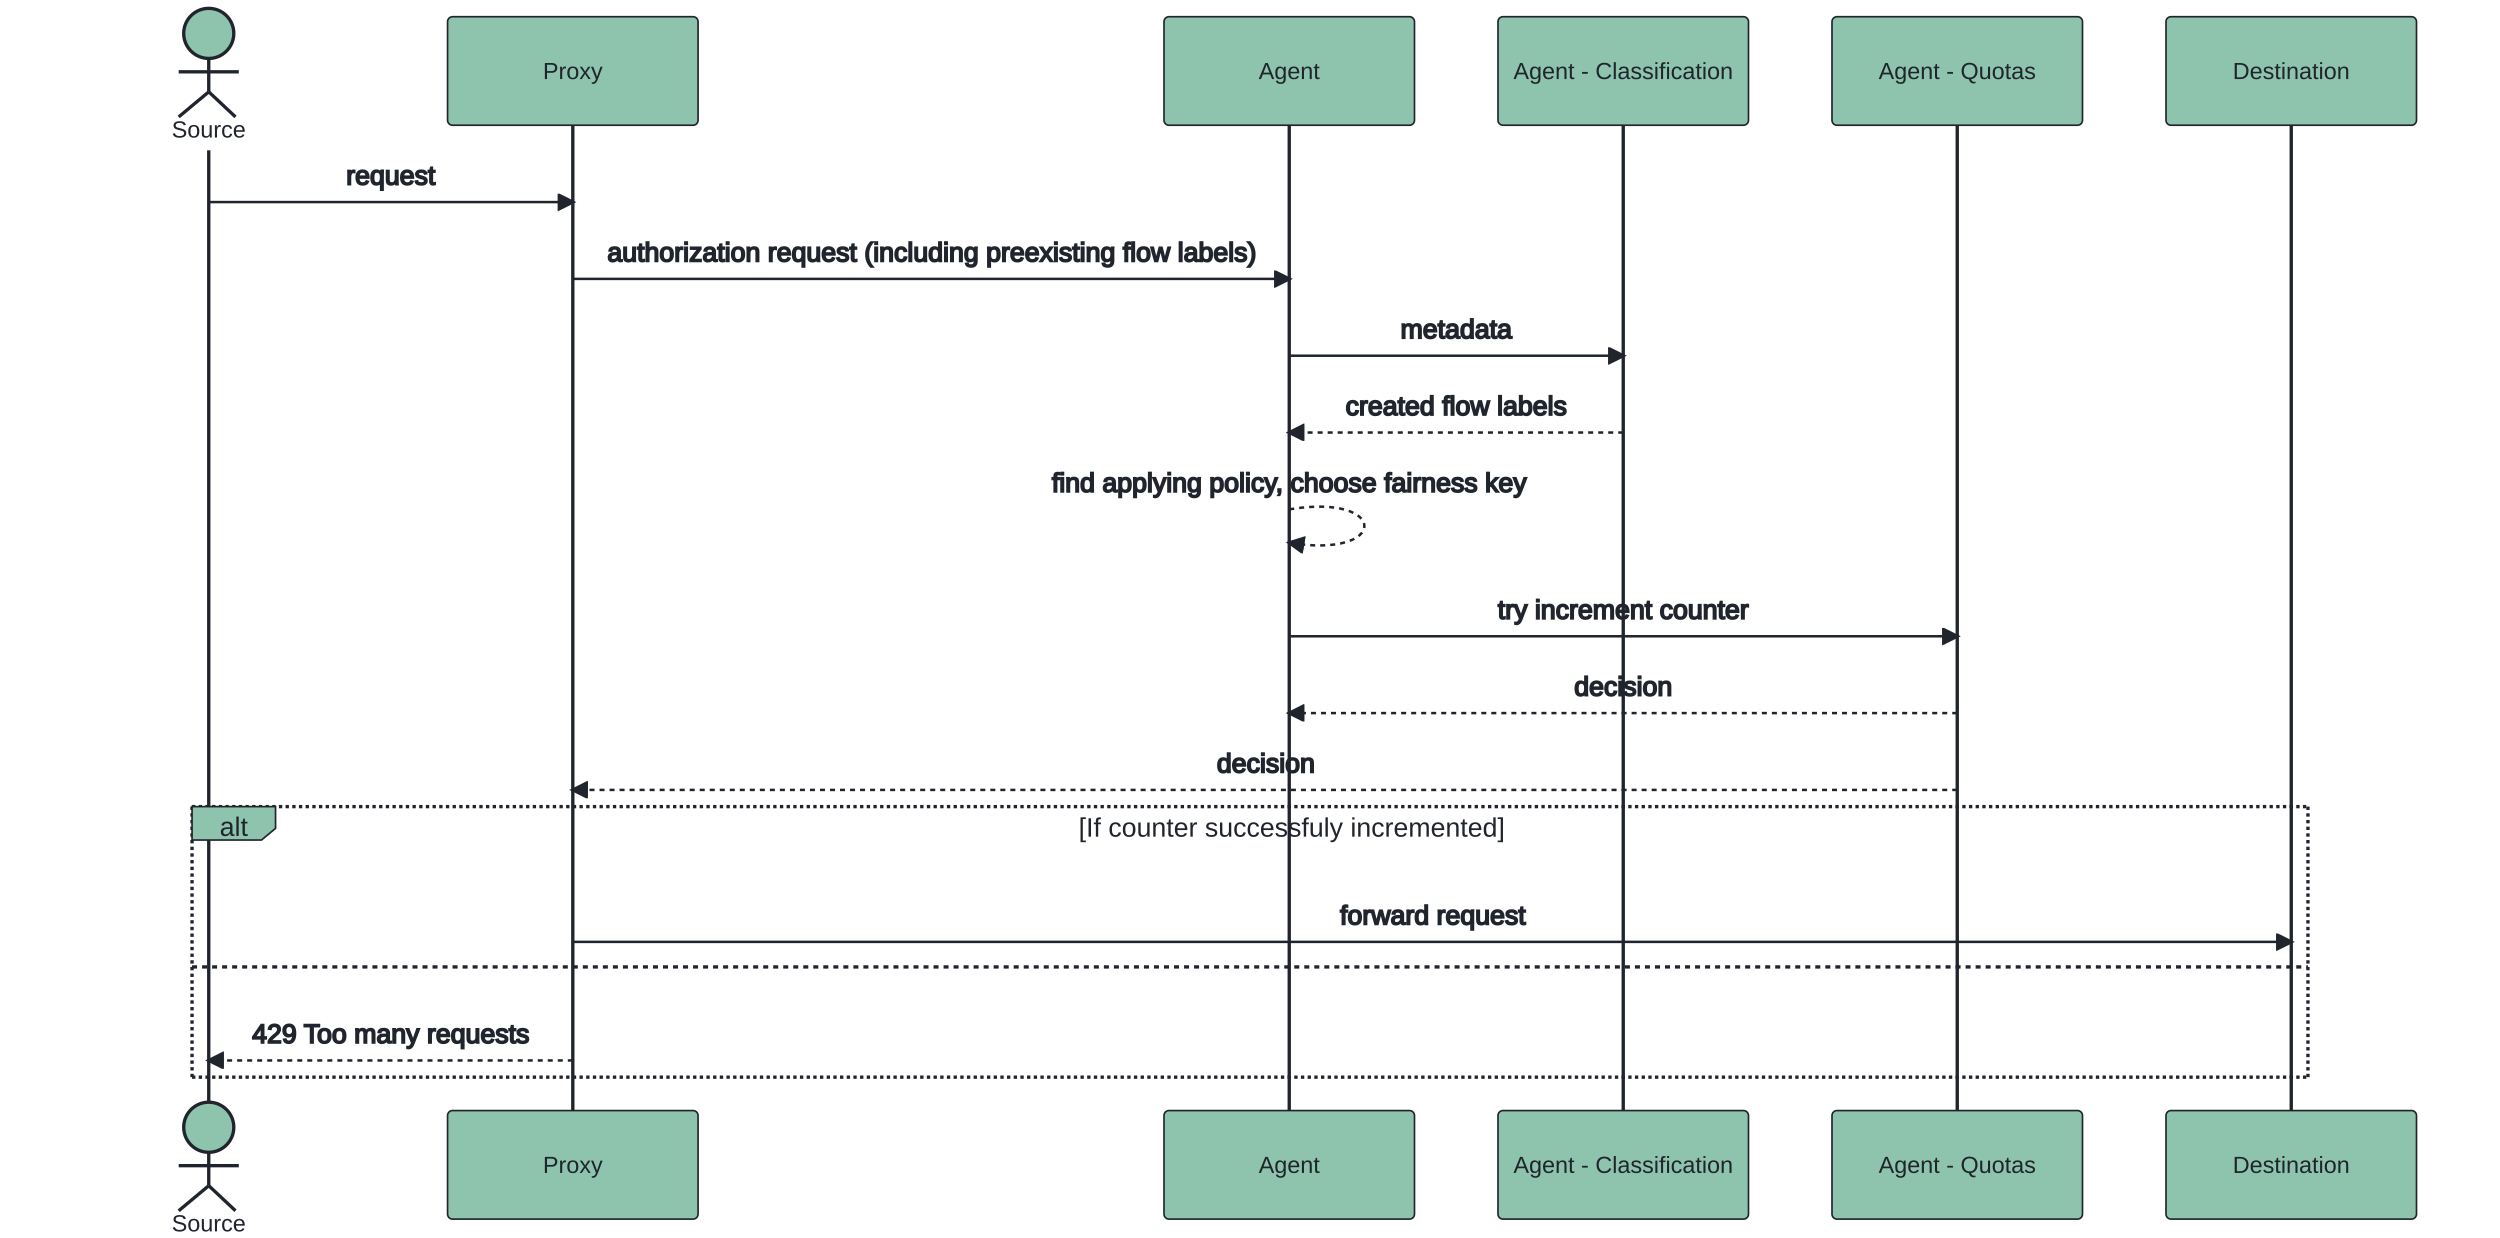
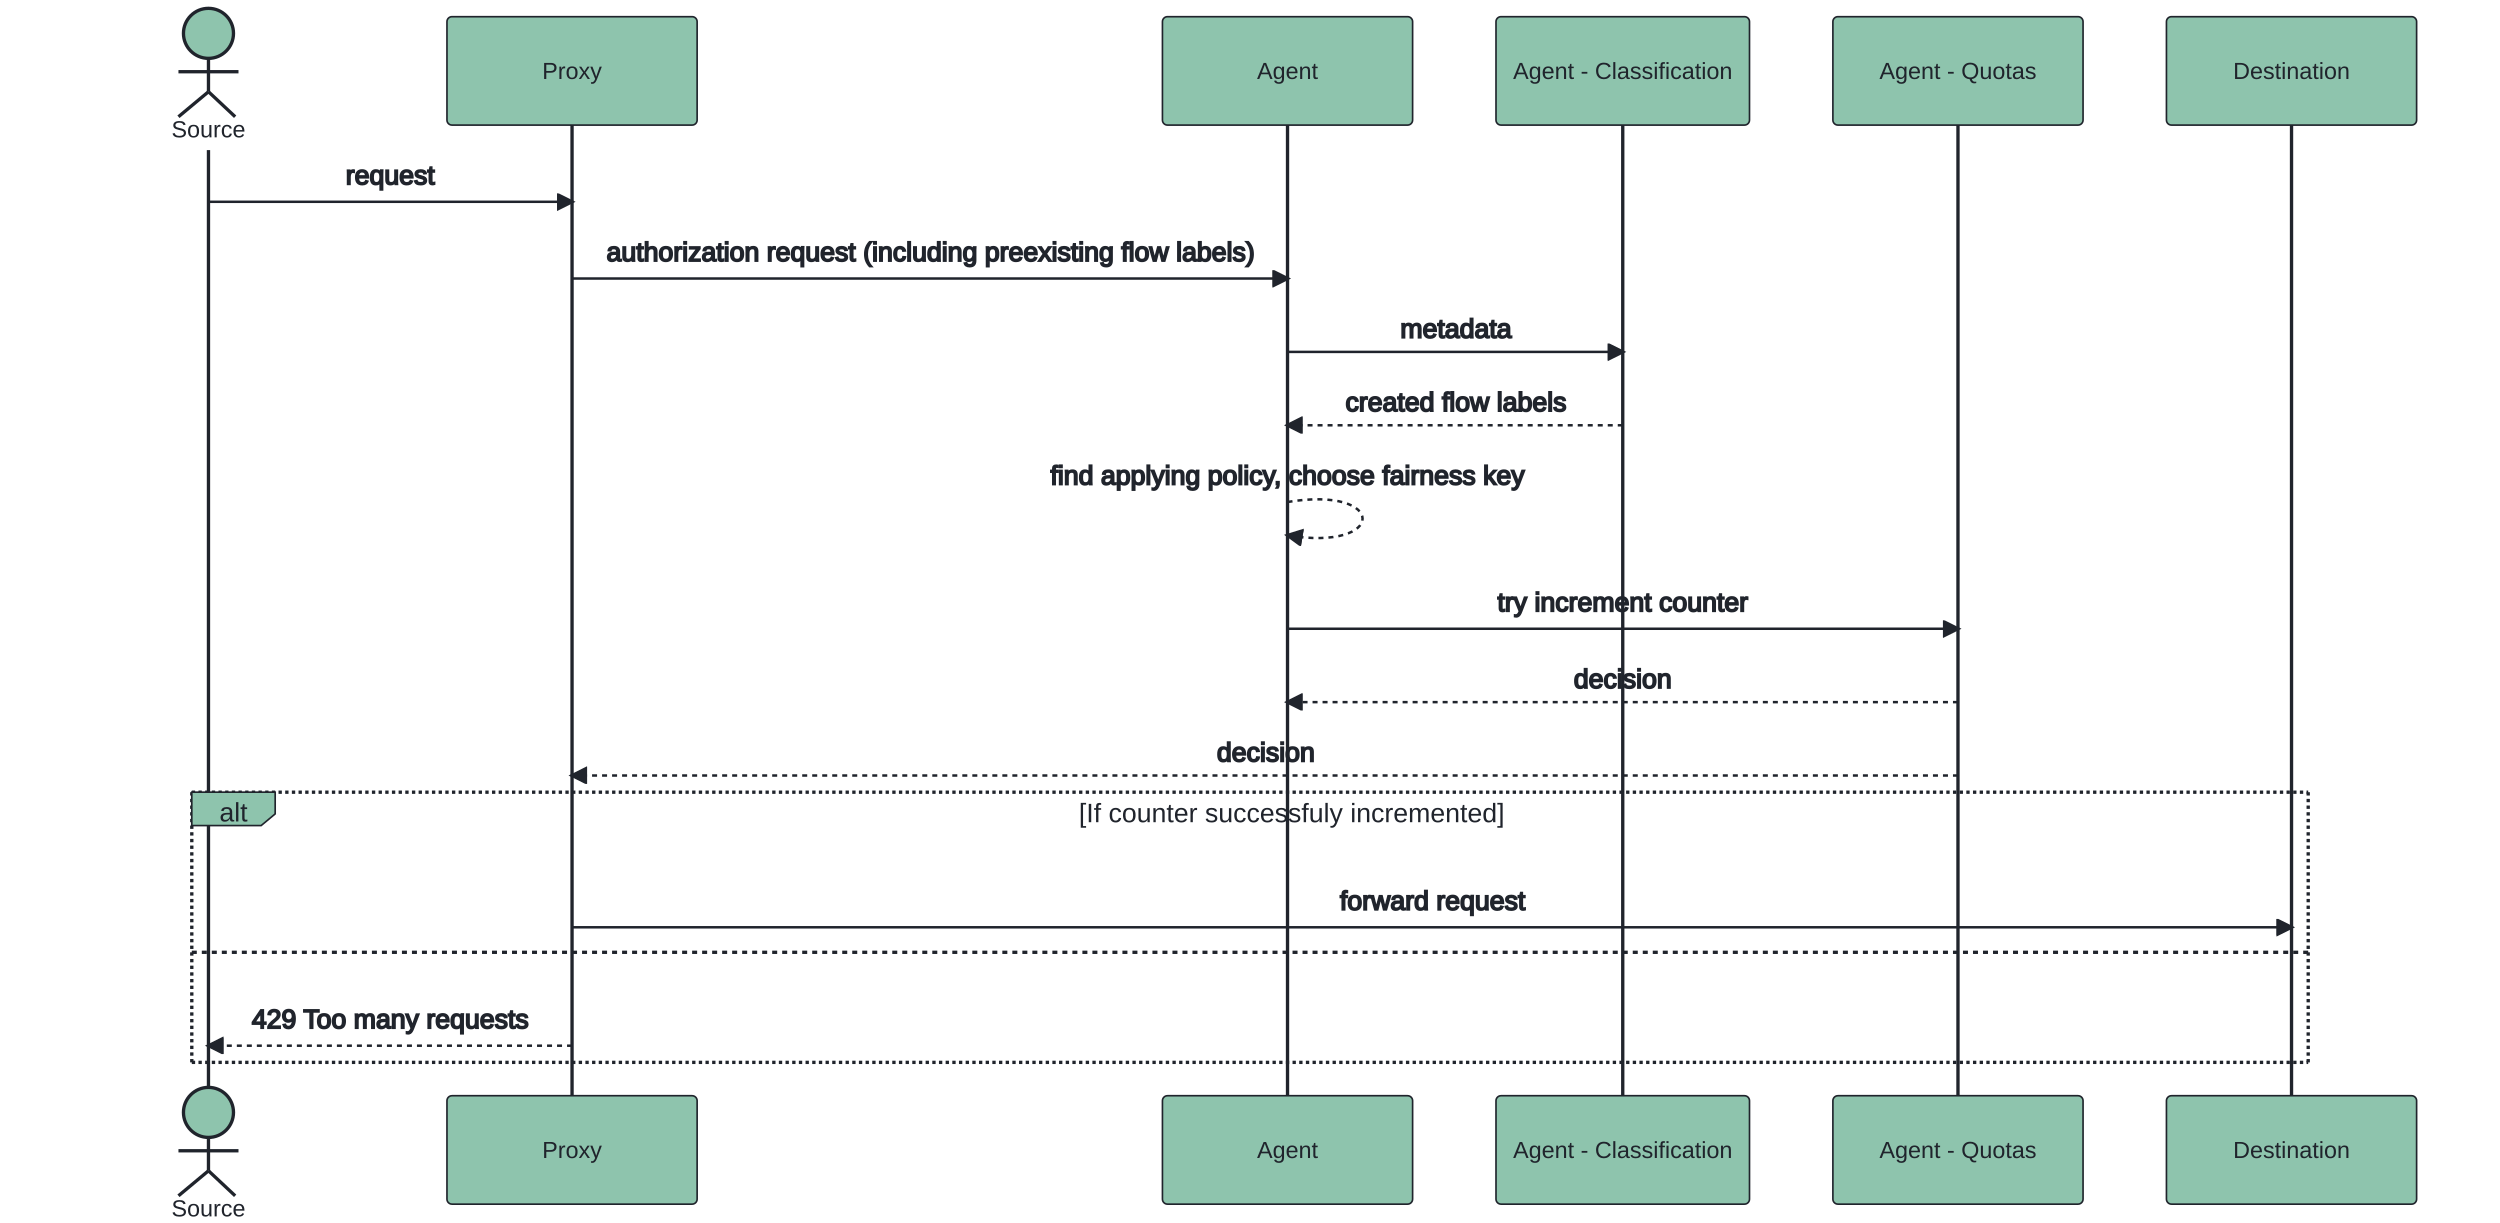
- <svg xmlns="http://www.w3.org/2000/svg" aria-labelledby="chart-title-mermaid-0 chart-desc-mermaid-0" role="img" viewBox="-50 -10 1497 741" style="max-width: 1497px; background-color: transparent;" height="741" width="100%" id="mermaid-0">
+ <svg xmlns="http://www.w3.org/2000/svg" aria-labelledby="chart-title-mermaid-0 chart-desc-mermaid-0" role="img" viewBox="-50 -10 1499 733" style="max-width: 1499px; background-color: transparent;" height="733" width="100%" id="mermaid-0">
  <style>#mermaid-0 {font-family:"trebuchet ms",verdana,arial,sans-serif;font-size:16px;fill:#20242C;}#mermaid-0 .error-icon{fill:#c2c6cf50;}#mermaid-0 .error-text{fill:#3D4554;stroke:#3D4554;}#mermaid-0 .edge-thickness-normal{stroke-width:2px;}#mermaid-0 .edge-thickness-thick{stroke-width:3.5px;}#mermaid-0 .edge-pattern-solid{stroke-dasharray:0;}#mermaid-0 .edge-pattern-dashed{stroke-dasharray:3;}#mermaid-0 .edge-pattern-dotted{stroke-dasharray:2;}#mermaid-0 .marker{fill:#20242C;stroke:#20242C;}#mermaid-0 .marker.cross{stroke:#20242C;}#mermaid-0 svg{font-family:"trebuchet ms",verdana,arial,sans-serif;font-size:16px;}#mermaid-0 .actor{stroke:#20242C;fill:#8EC4AD;}#mermaid-0 text.actor&gt;tspan{fill:#20242C;stroke:none;}#mermaid-0 .actor-line{stroke:grey;}#mermaid-0 .messageLine0{stroke-width:1.5;stroke-dasharray:none;stroke:#20242C;}#mermaid-0 .messageLine1{stroke-width:1.5;stroke-dasharray:2,2;stroke:#20242C;}#mermaid-0 #arrowhead path{fill:#20242C;stroke:#20242C;}#mermaid-0 .sequenceNumber{fill:#dfdbd3;}#mermaid-0 #sequencenumber{fill:#20242C;}#mermaid-0 #crosshead path{fill:#20242C;stroke:#20242C;}#mermaid-0 .messageText{fill:#20242C;stroke:#20242C;}#mermaid-0 .labelBox{stroke:#20242C;fill:#8EC4AD;}#mermaid-0 .labelText,#mermaid-0 .labelText&gt;tspan{fill:#20242C;stroke:none;}#mermaid-0 .loopText,#mermaid-0 .loopText&gt;tspan{fill:#20242C;stroke:none;}#mermaid-0 .loopLine{stroke-width:2px;stroke-dasharray:2,2;stroke:#20242C;fill:#20242C;}#mermaid-0 .note{stroke:hsl(52.683, 60%, 73.922%);fill:#fff5ad;}#mermaid-0 .noteText,#mermaid-0 .noteText&gt;tspan{fill:#333;stroke:none;}#mermaid-0 .activation0{fill:#ECEDF0;stroke:hsl(225, 11.765%, 83.333%);}#mermaid-0 .activation1{fill:#ECEDF0;stroke:hsl(225, 11.765%, 83.333%);}#mermaid-0 .activation2{fill:#ECEDF0;stroke:hsl(225, 11.765%, 83.333%);}#mermaid-0 .actorPopupMenu{position:absolute;}#mermaid-0 .actorPopupMenuPanel{position:absolute;fill:#8EC4AD;box-shadow:0px 8px 16px 0px rgba(0,0,0,0.2);filter:drop-shadow(3px 5px 2px rgb(0 0 0 / 0.4));}#mermaid-0 .actor-man line{stroke:#20242C;fill:#8EC4AD;}#mermaid-0 .actor-man circle,#mermaid-0 line{stroke:#20242C;fill:#8EC4AD;stroke-width:2px;}#mermaid-0 .node rect{fill:#FC9A69;}#mermaid-0 span.edgeLabel{padding:0.1em;}#mermaid-0 :root{--mermaid-font-family:"trebuchet ms",verdana,arial,sans-serif;}</style>
  <g />
  <defs>
    <symbol height="24" width="24" id="computer">
      <path d="M2 2v13h20v-13h-20zm18 11h-16v-9h16v9zm-10.228 6l.466-1h3.524l.467 1h-4.457zm14.228 3h-24l2-6h2.104l-1.33 4h18.45l-1.297-4h2.073l2 6zm-5-10h-14v-7h14v7z" transform="scale(.5)" />
    </symbol>
  </defs>
  <defs>
    <symbol clip-rule="evenodd" fill-rule="evenodd" id="database">
      <path d="M12.258.001l.256.004.255.005.253.008.251.01.249.012.247.015.246.016.242.019.241.02.239.023.236.024.233.027.231.028.229.031.225.032.223.034.22.036.217.038.214.04.211.041.208.043.205.045.201.046.198.048.194.05.191.051.187.053.183.054.18.056.175.057.172.059.168.06.163.061.16.063.155.064.15.066.074.033.073.033.071.034.07.034.069.035.068.035.067.035.066.035.064.036.064.036.062.036.06.036.06.037.058.037.058.037.055.038.055.038.053.038.052.038.051.039.05.039.048.039.047.039.045.04.044.04.043.04.041.04.04.041.039.041.037.041.036.041.034.041.033.042.032.042.03.042.029.042.027.042.026.043.024.043.023.043.021.043.02.043.018.044.017.043.015.044.013.044.012.044.011.045.009.044.007.045.006.045.004.045.002.045.001.045v17l-.001.045-.002.045-.004.045-.006.045-.007.045-.009.044-.011.045-.012.044-.013.044-.015.044-.017.043-.018.044-.02.043-.021.043-.023.043-.024.043-.026.043-.027.042-.029.042-.03.042-.032.042-.033.042-.034.041-.036.041-.037.041-.039.041-.04.041-.041.04-.043.04-.044.04-.045.04-.047.039-.048.039-.05.039-.051.039-.052.038-.053.038-.055.038-.055.038-.058.037-.058.037-.06.037-.06.036-.062.036-.064.036-.064.036-.066.035-.067.035-.068.035-.069.035-.07.034-.071.034-.073.033-.074.033-.15.066-.155.064-.16.063-.163.061-.168.06-.172.059-.175.057-.18.056-.183.054-.187.053-.191.051-.194.05-.198.048-.201.046-.205.045-.208.043-.211.041-.214.04-.217.038-.22.036-.223.034-.225.032-.229.031-.231.028-.233.027-.236.024-.239.023-.241.02-.242.019-.246.016-.247.015-.249.012-.251.01-.253.008-.255.005-.256.004-.258.001-.258-.001-.256-.004-.255-.005-.253-.008-.251-.01-.249-.012-.247-.015-.245-.016-.243-.019-.241-.02-.238-.023-.236-.024-.234-.027-.231-.028-.228-.031-.226-.032-.223-.034-.22-.036-.217-.038-.214-.04-.211-.041-.208-.043-.204-.045-.201-.046-.198-.048-.195-.05-.19-.051-.187-.053-.184-.054-.179-.056-.176-.057-.172-.059-.167-.06-.164-.061-.159-.063-.155-.064-.151-.066-.074-.033-.072-.033-.072-.034-.07-.034-.069-.035-.068-.035-.067-.035-.066-.035-.064-.036-.063-.036-.062-.036-.061-.036-.06-.037-.058-.037-.057-.037-.056-.038-.055-.038-.053-.038-.052-.038-.051-.039-.049-.039-.049-.039-.046-.039-.046-.04-.044-.04-.043-.04-.041-.04-.04-.041-.039-.041-.037-.041-.036-.041-.034-.041-.033-.042-.032-.042-.03-.042-.029-.042-.027-.042-.026-.043-.024-.043-.023-.043-.021-.043-.02-.043-.018-.044-.017-.043-.015-.044-.013-.044-.012-.044-.011-.045-.009-.044-.007-.045-.006-.045-.004-.045-.002-.045-.001-.045v-17l.001-.045.002-.045.004-.045.006-.045.007-.045.009-.044.011-.045.012-.044.013-.044.015-.044.017-.043.018-.044.02-.043.021-.043.023-.043.024-.043.026-.043.027-.042.029-.042.03-.042.032-.042.033-.042.034-.041.036-.041.037-.041.039-.041.04-.041.041-.04.043-.04.044-.04.046-.04.046-.039.049-.039.049-.039.051-.039.052-.038.053-.038.055-.038.056-.038.057-.037.058-.037.06-.037.061-.036.062-.036.063-.036.064-.036.066-.035.067-.035.068-.035.069-.035.07-.034.072-.034.072-.033.074-.033.151-.066.155-.064.159-.063.164-.061.167-.06.172-.059.176-.057.179-.056.184-.054.187-.053.19-.051.195-.05.198-.048.201-.046.204-.045.208-.043.211-.041.214-.04.217-.038.22-.036.223-.034.226-.032.228-.031.231-.028.234-.027.236-.024.238-.023.241-.02.243-.019.245-.016.247-.015.249-.012.251-.01.253-.008.255-.005.256-.004.258-.001.258.001zm-9.258 20.499v.01l.001.021.003.021.004.022.005.021.006.022.007.022.009.023.01.022.011.023.012.023.013.023.015.023.016.024.017.023.018.024.019.024.021.024.022.025.023.024.024.025.052.049.056.05.061.051.066.051.07.051.075.051.079.052.084.052.088.052.092.052.097.052.102.051.105.052.11.052.114.051.119.051.123.051.127.05.131.05.135.05.139.048.144.049.147.047.152.047.155.047.16.045.163.045.167.043.171.043.176.041.178.041.183.039.187.039.19.037.194.035.197.035.202.033.204.031.209.03.212.029.216.027.219.025.222.024.226.021.23.02.233.018.236.016.24.015.243.012.246.01.249.008.253.005.256.004.259.001.26-.001.257-.004.254-.005.25-.008.247-.011.244-.012.241-.014.237-.016.233-.018.231-.021.226-.021.224-.024.22-.026.216-.027.212-.028.21-.031.205-.031.202-.034.198-.034.194-.036.191-.037.187-.039.183-.04.179-.04.175-.042.172-.043.168-.044.163-.045.16-.046.155-.046.152-.047.148-.048.143-.049.139-.049.136-.05.131-.05.126-.05.123-.051.118-.052.114-.051.11-.052.106-.052.101-.052.096-.052.092-.052.088-.053.083-.051.079-.052.074-.052.07-.051.065-.051.06-.051.056-.05.051-.05.023-.024.023-.025.021-.024.02-.024.019-.024.018-.024.017-.024.015-.023.014-.024.013-.023.012-.023.01-.023.01-.022.008-.022.006-.022.006-.022.004-.022.004-.021.001-.021.001-.021v-4.127l-.077.055-.08.053-.083.054-.085.053-.087.052-.09.052-.093.051-.095.05-.097.05-.1.049-.102.049-.105.048-.106.047-.109.047-.111.046-.114.045-.115.045-.118.044-.12.043-.122.042-.124.042-.126.041-.128.04-.13.04-.132.038-.134.038-.135.037-.138.037-.139.035-.142.035-.143.034-.144.033-.147.032-.148.031-.15.03-.151.03-.153.029-.154.027-.156.027-.158.026-.159.025-.161.024-.162.023-.163.022-.165.021-.166.02-.167.019-.169.018-.169.017-.171.016-.173.015-.173.014-.175.013-.175.012-.177.011-.178.01-.179.008-.179.008-.181.006-.182.005-.182.004-.184.003-.184.002h-.37l-.184-.002-.184-.003-.182-.004-.182-.005-.181-.006-.179-.008-.179-.008-.178-.01-.176-.011-.176-.012-.175-.013-.173-.014-.172-.015-.171-.016-.17-.017-.169-.018-.167-.019-.166-.02-.165-.021-.163-.022-.162-.023-.161-.024-.159-.025-.157-.026-.156-.027-.155-.027-.153-.029-.151-.03-.15-.03-.148-.031-.146-.032-.145-.033-.143-.034-.141-.035-.14-.035-.137-.037-.136-.037-.134-.038-.132-.038-.13-.04-.128-.04-.126-.041-.124-.042-.122-.042-.12-.044-.117-.043-.116-.045-.113-.045-.112-.046-.109-.047-.106-.047-.105-.048-.102-.049-.1-.049-.097-.05-.095-.05-.093-.052-.09-.051-.087-.052-.085-.053-.083-.054-.08-.054-.077-.054v4.127zm0-5.654v.011l.001.021.003.021.004.021.005.022.006.022.007.022.009.022.01.022.011.023.012.023.013.023.015.024.016.023.017.024.018.024.019.024.021.024.022.024.023.025.024.024.052.05.056.05.061.05.066.051.07.051.075.052.079.051.084.052.088.052.092.052.097.052.102.052.105.052.11.051.114.051.119.052.123.05.127.051.131.05.135.049.139.049.144.048.147.048.152.047.155.046.16.045.163.045.167.044.171.042.176.042.178.04.183.04.187.038.19.037.194.036.197.034.202.033.204.032.209.03.212.028.216.027.219.025.222.024.226.022.23.02.233.018.236.016.24.014.243.012.246.01.249.008.253.006.256.003.259.001.26-.001.257-.003.254-.006.25-.008.247-.01.244-.012.241-.015.237-.016.233-.018.231-.02.226-.022.224-.024.22-.025.216-.027.212-.029.21-.03.205-.032.202-.033.198-.035.194-.036.191-.037.187-.039.183-.039.179-.041.175-.042.172-.043.168-.044.163-.045.16-.045.155-.047.152-.047.148-.048.143-.048.139-.05.136-.049.131-.05.126-.051.123-.051.118-.051.114-.052.11-.052.106-.052.101-.052.096-.052.092-.052.088-.052.083-.052.079-.052.074-.051.07-.052.065-.051.06-.05.056-.051.051-.049.023-.025.023-.024.021-.025.02-.024.019-.024.018-.024.017-.024.015-.023.014-.023.013-.024.012-.022.01-.023.01-.023.008-.022.006-.022.006-.022.004-.021.004-.022.001-.021.001-.021v-4.139l-.077.054-.08.054-.083.054-.085.052-.087.053-.09.051-.093.051-.095.051-.097.05-.1.049-.102.049-.105.048-.106.047-.109.047-.111.046-.114.045-.115.044-.118.044-.12.044-.122.042-.124.042-.126.041-.128.04-.13.039-.132.039-.134.038-.135.037-.138.036-.139.036-.142.035-.143.033-.144.033-.147.033-.148.031-.15.03-.151.03-.153.028-.154.028-.156.027-.158.026-.159.025-.161.024-.162.023-.163.022-.165.021-.166.02-.167.019-.169.018-.169.017-.171.016-.173.015-.173.014-.175.013-.175.012-.177.011-.178.009-.179.009-.179.007-.181.007-.182.005-.182.004-.184.003-.184.002h-.37l-.184-.002-.184-.003-.182-.004-.182-.005-.181-.007-.179-.007-.179-.009-.178-.009-.176-.011-.176-.012-.175-.013-.173-.014-.172-.015-.171-.016-.17-.017-.169-.018-.167-.019-.166-.02-.165-.021-.163-.022-.162-.023-.161-.024-.159-.025-.157-.026-.156-.027-.155-.028-.153-.028-.151-.03-.15-.03-.148-.031-.146-.033-.145-.033-.143-.033-.141-.035-.14-.036-.137-.036-.136-.037-.134-.038-.132-.039-.13-.039-.128-.04-.126-.041-.124-.042-.122-.043-.12-.043-.117-.044-.116-.044-.113-.046-.112-.046-.109-.046-.106-.047-.105-.048-.102-.049-.1-.049-.097-.05-.095-.051-.093-.051-.09-.051-.087-.053-.085-.052-.083-.054-.08-.054-.077-.054v4.139zm0-5.666v.011l.001.02.003.022.004.021.005.022.006.021.007.022.009.023.01.022.011.023.012.023.013.023.015.023.016.024.017.024.018.023.019.024.021.025.022.024.023.024.024.025.052.05.056.05.061.05.066.051.07.051.075.052.079.051.084.052.088.052.092.052.097.052.102.052.105.051.11.052.114.051.119.051.123.051.127.05.131.05.135.05.139.049.144.048.147.048.152.047.155.046.16.045.163.045.167.043.171.043.176.042.178.04.183.04.187.038.19.037.194.036.197.034.202.033.204.032.209.03.212.028.216.027.219.025.222.024.226.021.23.02.233.018.236.017.24.014.243.012.246.01.249.008.253.006.256.003.259.001.26-.001.257-.003.254-.006.25-.008.247-.01.244-.013.241-.014.237-.016.233-.018.231-.02.226-.022.224-.024.22-.025.216-.027.212-.029.21-.03.205-.032.202-.033.198-.035.194-.036.191-.037.187-.039.183-.039.179-.041.175-.042.172-.043.168-.044.163-.045.16-.045.155-.047.152-.047.148-.048.143-.049.139-.049.136-.049.131-.051.126-.05.123-.051.118-.052.114-.051.11-.052.106-.052.101-.052.096-.052.092-.052.088-.052.083-.052.079-.052.074-.052.07-.051.065-.051.06-.051.056-.05.051-.049.023-.025.023-.025.021-.024.02-.024.019-.024.018-.024.017-.024.015-.023.014-.024.013-.023.012-.023.01-.022.01-.023.008-.022.006-.022.006-.022.004-.022.004-.021.001-.021.001-.021v-4.153l-.077.054-.08.054-.083.053-.085.053-.087.053-.09.051-.093.051-.095.051-.097.05-.1.049-.102.048-.105.048-.106.048-.109.046-.111.046-.114.046-.115.044-.118.044-.12.043-.122.043-.124.042-.126.041-.128.04-.13.039-.132.039-.134.038-.135.037-.138.036-.139.036-.142.034-.143.034-.144.033-.147.032-.148.032-.15.03-.151.03-.153.028-.154.028-.156.027-.158.026-.159.024-.161.024-.162.023-.163.023-.165.021-.166.02-.167.019-.169.018-.169.017-.171.016-.173.015-.173.014-.175.013-.175.012-.177.01-.178.01-.179.009-.179.007-.181.006-.182.006-.182.004-.184.003-.184.001-.185.001-.185-.001-.184-.001-.184-.003-.182-.004-.182-.006-.181-.006-.179-.007-.179-.009-.178-.01-.176-.01-.176-.012-.175-.013-.173-.014-.172-.015-.171-.016-.17-.017-.169-.018-.167-.019-.166-.02-.165-.021-.163-.023-.162-.023-.161-.024-.159-.024-.157-.026-.156-.027-.155-.028-.153-.028-.151-.03-.15-.03-.148-.032-.146-.032-.145-.033-.143-.034-.141-.034-.14-.036-.137-.036-.136-.037-.134-.038-.132-.039-.13-.039-.128-.041-.126-.041-.124-.041-.122-.043-.12-.043-.117-.044-.116-.044-.113-.046-.112-.046-.109-.046-.106-.048-.105-.048-.102-.048-.1-.05-.097-.049-.095-.051-.093-.051-.09-.052-.087-.052-.085-.053-.083-.053-.08-.054-.077-.054v4.153zm8.74-8.179l-.257.004-.254.005-.25.008-.247.011-.244.012-.241.014-.237.016-.233.018-.231.021-.226.022-.224.023-.22.026-.216.027-.212.028-.21.031-.205.032-.202.033-.198.034-.194.036-.191.038-.187.038-.183.04-.179.041-.175.042-.172.043-.168.043-.163.045-.16.046-.155.046-.152.048-.148.048-.143.048-.139.049-.136.05-.131.05-.126.051-.123.051-.118.051-.114.052-.11.052-.106.052-.101.052-.096.052-.092.052-.088.052-.083.052-.079.052-.074.051-.07.052-.065.051-.06.05-.056.05-.051.05-.023.025-.023.024-.021.024-.02.025-.019.024-.018.024-.017.023-.015.024-.014.023-.013.023-.012.023-.01.023-.01.022-.008.022-.006.023-.006.021-.004.022-.004.021-.001.021-.001.021.001.021.001.021.004.021.004.022.006.021.006.023.008.022.01.022.01.023.012.023.013.023.014.023.015.024.017.023.018.024.019.024.02.025.021.024.023.024.023.025.051.05.056.05.06.05.065.051.07.052.074.051.079.052.083.052.088.052.092.052.096.052.101.052.106.052.11.052.114.052.118.051.123.051.126.051.131.05.136.05.139.049.143.048.148.048.152.048.155.046.16.046.163.045.168.043.172.043.175.042.179.041.183.04.187.038.191.038.194.036.198.034.202.033.205.032.21.031.212.028.216.027.22.026.224.023.226.022.231.021.233.018.237.016.241.014.244.012.247.011.25.008.254.005.257.004.26.001.26-.001.257-.004.254-.005.25-.008.247-.011.244-.012.241-.014.237-.016.233-.018.231-.021.226-.022.224-.023.22-.026.216-.027.212-.028.21-.031.205-.032.202-.033.198-.034.194-.036.191-.038.187-.038.183-.04.179-.041.175-.042.172-.043.168-.043.163-.045.16-.046.155-.046.152-.048.148-.048.143-.048.139-.049.136-.05.131-.05.126-.051.123-.051.118-.051.114-.052.11-.052.106-.052.101-.052.096-.052.092-.052.088-.052.083-.052.079-.052.074-.051.07-.052.065-.051.06-.05.056-.05.051-.05.023-.025.023-.024.021-.024.02-.025.019-.024.018-.024.017-.023.015-.024.014-.023.013-.023.012-.023.01-.023.01-.022.008-.022.006-.023.006-.021.004-.022.004-.021.001-.021.001-.021-.001-.021-.001-.021-.004-.021-.004-.022-.006-.021-.006-.023-.008-.022-.01-.022-.01-.023-.012-.023-.013-.023-.014-.023-.015-.024-.017-.023-.018-.024-.019-.024-.02-.025-.021-.024-.023-.024-.023-.025-.051-.05-.056-.05-.06-.05-.065-.051-.07-.052-.074-.051-.079-.052-.083-.052-.088-.052-.092-.052-.096-.052-.101-.052-.106-.052-.11-.052-.114-.052-.118-.051-.123-.051-.126-.051-.131-.05-.136-.05-.139-.049-.143-.048-.148-.048-.152-.048-.155-.046-.16-.046-.163-.045-.168-.043-.172-.043-.175-.042-.179-.041-.183-.04-.187-.038-.191-.038-.194-.036-.198-.034-.202-.033-.205-.032-.21-.031-.212-.028-.216-.027-.22-.026-.224-.023-.226-.022-.231-.021-.233-.018-.237-.016-.241-.014-.244-.012-.247-.011-.25-.008-.254-.005-.257-.004-.26-.001-.26.001z" transform="scale(.5)" />
    </symbol>
  </defs>
  <defs>
    <symbol height="24" width="24" id="clock">
      <path d="M12 2c5.514 0 10 4.486 10 10s-4.486 10-10 10-10-4.486-10-10 4.486-10 10-10zm0-2c-6.627 0-12 5.373-12 12s5.373 12 12 12 12-5.373 12-12-5.373-12-12-12zm5.848 12.459c.202.038.202.333.001.372-1.907.361-6.045 1.111-6.547 1.111-.719 0-1.301-.582-1.301-1.301 0-.512.77-5.447 1.125-7.445.034-.192.312-.181.343.014l.985 6.238 5.394 1.011z" transform="scale(.5)" />
    </symbol>
  </defs>
-   <line stroke="#999" stroke-width="0.5px" class="200" y2="675" x2="75" y1="80" x1="75" id="actor0" />
+   <line stroke="#999" stroke-width="0.5px" class="200" y2="667" x2="75" y1="80" x1="75" id="actor0" />
  <g class="actor-man">
    <line y2="45" x2="75" y1="25" x1="75" id="actor-man-torso0" />
    <line y2="33" x2="93" y1="33" x1="57" id="actor-man-arms0" />
    <line y2="45" x2="75" y1="60" x1="57" />
    <line y2="60" x2="91" y1="45" x1="75" />
    <circle height="65" width="150" r="15" cy="10" cx="75" />
    <text style="text-anchor: middle; font-size: 14px; font-weight: 400;" class="actor" alignment-baseline="central" dominant-baseline="central" y="67.5" x="75">
      <tspan dy="0" x="75">Source</tspan>
    </text>
  </g>
  <g>
-     <line stroke="#999" stroke-width="0.5px" class="200" y2="675" x2="293" y1="5" x1="293" id="actor1" />
+     <line stroke="#999" stroke-width="0.5px" class="200" y2="667" x2="293" y1="5" x1="293" id="actor1" />
    <g id="root-1">
      <rect class="actor" ry="3" rx="3" height="65" width="150" stroke="#666" fill="#eaeaea" y="0" x="218" />
      <text style="text-anchor: middle; font-size: 14px; font-weight: 400;" class="actor" alignment-baseline="central" dominant-baseline="central" y="32.5" x="293">
        <tspan dy="0" x="293">Proxy</tspan>
      </text>
    </g>
  </g>
  <g>
-     <line stroke="#999" stroke-width="0.5px" class="200" y2="675" x2="722" y1="5" x1="722" id="actor2" />
+     <line stroke="#999" stroke-width="0.5px" class="200" y2="667" x2="722" y1="5" x1="722" id="actor2" />
    <g id="root-2">
      <rect class="actor" ry="3" rx="3" height="65" width="150" stroke="#666" fill="#eaeaea" y="0" x="647" />
      <text style="text-anchor: middle; font-size: 14px; font-weight: 400;" class="actor" alignment-baseline="central" dominant-baseline="central" y="32.5" x="722">
        <tspan dy="0" x="722">Agent</tspan>
      </text>
    </g>
  </g>
  <g>
-     <line stroke="#999" stroke-width="0.5px" class="200" y2="675" x2="922" y1="5" x1="922" id="actor3" />
+     <line stroke="#999" stroke-width="0.5px" class="200" y2="667" x2="923" y1="5" x1="923" id="actor3" />
    <g id="root-3">
-       <rect class="actor" ry="3" rx="3" height="65" width="150" stroke="#666" fill="#eaeaea" y="0" x="847" />
-       <text style="text-anchor: middle; font-size: 14px; font-weight: 400;" class="actor" alignment-baseline="central" dominant-baseline="central" y="32.5" x="922">
-         <tspan dy="0" x="922">Agent - Classification</tspan>
+       <rect class="actor" ry="3" rx="3" height="65" width="152" stroke="#666" fill="#eaeaea" y="0" x="847" />
+       <text style="text-anchor: middle; font-size: 14px; font-weight: 400;" class="actor" alignment-baseline="central" dominant-baseline="central" y="32.5" x="923">
+         <tspan dy="0" x="923">Agent - Classification</tspan>
      </text>
    </g>
  </g>
  <g>
-     <line stroke="#999" stroke-width="0.5px" class="200" y2="675" x2="1122" y1="5" x1="1122" id="actor4" />
+     <line stroke="#999" stroke-width="0.5px" class="200" y2="667" x2="1124" y1="5" x1="1124" id="actor4" />
    <g id="root-4">
-       <rect class="actor" ry="3" rx="3" height="65" width="150" stroke="#666" fill="#eaeaea" y="0" x="1047" />
-       <text style="text-anchor: middle; font-size: 14px; font-weight: 400;" class="actor" alignment-baseline="central" dominant-baseline="central" y="32.5" x="1122">
-         <tspan dy="0" x="1122">Agent - Quotas</tspan>
+       <rect class="actor" ry="3" rx="3" height="65" width="150" stroke="#666" fill="#eaeaea" y="0" x="1049" />
+       <text style="text-anchor: middle; font-size: 14px; font-weight: 400;" class="actor" alignment-baseline="central" dominant-baseline="central" y="32.5" x="1124">
+         <tspan dy="0" x="1124">Agent - Quotas</tspan>
      </text>
    </g>
  </g>
  <g>
-     <line stroke="#999" stroke-width="0.5px" class="200" y2="675" x2="1322" y1="5" x1="1322" id="actor5" />
+     <line stroke="#999" stroke-width="0.5px" class="200" y2="667" x2="1324" y1="5" x1="1324" id="actor5" />
    <g id="root-5">
-       <rect class="actor" ry="3" rx="3" height="65" width="150" stroke="#666" fill="#eaeaea" y="0" x="1247" />
-       <text style="text-anchor: middle; font-size: 14px; font-weight: 400;" class="actor" alignment-baseline="central" dominant-baseline="central" y="32.5" x="1322">
-         <tspan dy="0" x="1322">Destination</tspan>
+       <rect class="actor" ry="3" rx="3" height="65" width="150" stroke="#666" fill="#eaeaea" y="0" x="1249" />
+       <text style="text-anchor: middle; font-size: 14px; font-weight: 400;" class="actor" alignment-baseline="central" dominant-baseline="central" y="32.5" x="1324">
+         <tspan dy="0" x="1324">Destination</tspan>
      </text>
    </g>
  </g>
  <defs>
    <marker orient="auto" markerHeight="12" markerWidth="12" markerUnits="userSpaceOnUse" refY="5" refX="9" id="arrowhead">
      <path d="M 0 0 L 10 5 L 0 10 z" />
    </marker>
  </defs>
  <defs>
    <marker refY="4" refX="16" orient="auto" markerHeight="8" markerWidth="15" id="crosshead">
      <path style="stroke-dasharray: 0, 0;" d="M 9,2 V 6 L16,4 Z" stroke-width="1px" stroke="#000000" fill="black" />
      <path style="stroke-dasharray: 0, 0;" d="M 0,1 L 6,7 M 6,1 L 0,7" stroke-width="1px" stroke="#000000" fill="none" />
    </marker>
  </defs>
  <defs>
    <marker orient="auto" markerHeight="28" markerWidth="20" refY="7" refX="18" id="filled-head">
      <path d="M 18,7 L9,13 L14,7 L9,1 Z" />
    </marker>
  </defs>
  <defs>
    <marker orient="auto" markerHeight="40" markerWidth="60" refY="15" refX="15" id="sequencenumber">
      <circle r="6" cy="15" cx="15" />
    </marker>
  </defs>
  <g>
-     <line class="loopLine" y2="473" x2="1332" y1="473" x1="65" />
-     <line class="loopLine" y2="635" x2="1332" y1="473" x1="1332" />
-     <line class="loopLine" y2="635" x2="1332" y1="635" x1="65" />
-     <line class="loopLine" y2="635" x2="65" y1="473" x1="65" />
-     <line style="stroke-dasharray: 3, 3;" class="loopLine" y2="569" x2="1332" y1="569" x1="65" />
-     <polygon class="labelBox" points="65,473 115,473 115,486 106.6,493 65,493" />
-     <text style="font-size: 16px; font-weight: 400;" class="labelText" alignment-baseline="middle" dominant-baseline="middle" text-anchor="middle" y="486" x="90">alt</text>
-     <text style="font-size: 16px; font-weight: 400;" class="loopText" text-anchor="middle" y="491" x="723.5">
-       <tspan x="723.5">[If counter successfuly incremented]</tspan>
+     <line class="loopLine" y2="465" x2="1334" y1="465" x1="65" />
+     <line class="loopLine" y2="627" x2="1334" y1="465" x1="1334" />
+     <line class="loopLine" y2="627" x2="1334" y1="627" x1="65" />
+     <line class="loopLine" y2="627" x2="65" y1="465" x1="65" />
+     <line style="stroke-dasharray: 3, 3;" class="loopLine" y2="561" x2="1334" y1="561" x1="65" />
+     <polygon class="labelBox" points="65,465 115,465 115,478 106.6,485 65,485" />
+     <text style="font-size: 16px; font-weight: 400;" class="labelText" alignment-baseline="middle" dominant-baseline="middle" text-anchor="middle" y="478" x="90">alt</text>
+     <text style="font-size: 16px; font-weight: 400;" class="loopText" text-anchor="middle" y="483" x="724.5">
+       <tspan x="724.5">[If counter successfuly incremented]</tspan>
    </text>
  </g>
  <text style="font-size: 16px; font-weight: 400;" dy="1em" class="messageText" alignment-baseline="middle" dominant-baseline="middle" text-anchor="middle" y="80" x="184">request</text>
  <line style="fill: none;" marker-end="url(#arrowhead)" stroke="none" stroke-width="2" class="messageLine0" y2="111" x2="293" y1="111" x1="75" />
  <text style="font-size: 16px; font-weight: 400;" dy="1em" class="messageText" alignment-baseline="middle" dominant-baseline="middle" text-anchor="middle" y="126" x="508">authorization request (including preexisting flow labels)</text>
  <line style="fill: none;" marker-end="url(#arrowhead)" stroke="none" stroke-width="2" class="messageLine0" y2="157" x2="722" y1="157" x1="293" />
-   <text style="font-size: 16px; font-weight: 400;" dy="1em" class="messageText" alignment-baseline="middle" dominant-baseline="middle" text-anchor="middle" y="172" x="822">metadata</text>
-   <line style="fill: none;" marker-end="url(#arrowhead)" stroke="none" stroke-width="2" class="messageLine0" y2="203" x2="922" y1="203" x1="722" />
-   <text style="font-size: 16px; font-weight: 400;" dy="1em" class="messageText" alignment-baseline="middle" dominant-baseline="middle" text-anchor="middle" y="218" x="822">created flow labels</text>
-   <line style="stroke-dasharray: 3, 3; fill: none;" marker-end="url(#arrowhead)" stroke="none" stroke-width="2" class="messageLine1" y2="249" x2="722" y1="249" x1="922" />
-   <text style="font-size: 16px; font-weight: 400;" dy="1em" class="messageText" alignment-baseline="middle" dominant-baseline="middle" text-anchor="middle" y="264" x="722">find applying policy, choose fairness key</text>
-   <path style="stroke-dasharray: 3, 3; fill: none;" marker-end="url(#arrowhead)" stroke="none" stroke-width="2" class="messageLine1" d="M 722,295 C 782,285 782,325 722,315" />
-   <text style="font-size: 16px; font-weight: 400;" dy="1em" class="messageText" alignment-baseline="middle" dominant-baseline="middle" text-anchor="middle" y="340" x="922">try increment counter</text>
-   <line style="fill: none;" marker-end="url(#arrowhead)" stroke="none" stroke-width="2" class="messageLine0" y2="371" x2="1122" y1="371" x1="722" />
-   <text style="font-size: 16px; font-weight: 400;" dy="1em" class="messageText" alignment-baseline="middle" dominant-baseline="middle" text-anchor="middle" y="386" x="922">decision</text>
-   <line style="stroke-dasharray: 3, 3; fill: none;" marker-end="url(#arrowhead)" stroke="none" stroke-width="2" class="messageLine1" y2="417" x2="722" y1="417" x1="1122" />
-   <text style="font-size: 16px; font-weight: 400;" dy="1em" class="messageText" alignment-baseline="middle" dominant-baseline="middle" text-anchor="middle" y="432" x="708">decision</text>
-   <line style="stroke-dasharray: 3, 3; fill: none;" marker-end="url(#arrowhead)" stroke="none" stroke-width="2" class="messageLine1" y2="463" x2="293" y1="463" x1="1122" />
-   <text style="font-size: 16px; font-weight: 400;" dy="1em" class="messageText" alignment-baseline="middle" dominant-baseline="middle" text-anchor="middle" y="523" x="808">forward request</text>
-   <line style="fill: none;" marker-end="url(#arrowhead)" stroke="none" stroke-width="2" class="messageLine0" y2="554" x2="1322" y1="554" x1="293" />
-   <text style="font-size: 16px; font-weight: 400;" dy="1em" class="messageText" alignment-baseline="middle" dominant-baseline="middle" text-anchor="middle" y="594" x="184">429 Too many requests</text>
-   <line style="stroke-dasharray: 3, 3; fill: none;" marker-end="url(#arrowhead)" stroke="none" stroke-width="2" class="messageLine1" y2="625" x2="75" y1="625" x1="293" />
+   <text style="font-size: 16px; font-weight: 400;" dy="1em" class="messageText" alignment-baseline="middle" dominant-baseline="middle" text-anchor="middle" y="172" x="823">metadata</text>
+   <line style="fill: none;" marker-end="url(#arrowhead)" stroke="none" stroke-width="2" class="messageLine0" y2="201" x2="923" y1="201" x1="722" />
+   <text style="font-size: 16px; font-weight: 400;" dy="1em" class="messageText" alignment-baseline="middle" dominant-baseline="middle" text-anchor="middle" y="216" x="823">created flow labels</text>
+   <line style="stroke-dasharray: 3, 3; fill: none;" marker-end="url(#arrowhead)" stroke="none" stroke-width="2" class="messageLine1" y2="245" x2="722" y1="245" x1="923" />
+   <text style="font-size: 16px; font-weight: 400;" dy="1em" class="messageText" alignment-baseline="middle" dominant-baseline="middle" text-anchor="middle" y="260" x="722">find applying policy, choose fairness key</text>
+   <path style="stroke-dasharray: 3, 3; fill: none;" marker-end="url(#arrowhead)" stroke="none" stroke-width="2" class="messageLine1" d="M 722,291 C 782,281 782,321 722,311" />
+   <text style="font-size: 16px; font-weight: 400;" dy="1em" class="messageText" alignment-baseline="middle" dominant-baseline="middle" text-anchor="middle" y="336" x="923">try increment counter</text>
+   <line style="fill: none;" marker-end="url(#arrowhead)" stroke="none" stroke-width="2" class="messageLine0" y2="367" x2="1124" y1="367" x1="722" />
+   <text style="font-size: 16px; font-weight: 400;" dy="1em" class="messageText" alignment-baseline="middle" dominant-baseline="middle" text-anchor="middle" y="382" x="923">decision</text>
+   <line style="stroke-dasharray: 3, 3; fill: none;" marker-end="url(#arrowhead)" stroke="none" stroke-width="2" class="messageLine1" y2="411" x2="722" y1="411" x1="1124" />
+   <text style="font-size: 16px; font-weight: 400;" dy="1em" class="messageText" alignment-baseline="middle" dominant-baseline="middle" text-anchor="middle" y="426" x="709">decision</text>
+   <line style="stroke-dasharray: 3, 3; fill: none;" marker-end="url(#arrowhead)" stroke="none" stroke-width="2" class="messageLine1" y2="455" x2="293" y1="455" x1="1124" />
+   <text style="font-size: 16px; font-weight: 400;" dy="1em" class="messageText" alignment-baseline="middle" dominant-baseline="middle" text-anchor="middle" y="515" x="809">forward request</text>
+   <line style="fill: none;" marker-end="url(#arrowhead)" stroke="none" stroke-width="2" class="messageLine0" y2="546" x2="1324" y1="546" x1="293" />
+   <text style="font-size: 16px; font-weight: 400;" dy="1em" class="messageText" alignment-baseline="middle" dominant-baseline="middle" text-anchor="middle" y="586" x="184">429 Too many requests</text>
+   <line style="stroke-dasharray: 3, 3; fill: none;" marker-end="url(#arrowhead)" stroke="none" stroke-width="2" class="messageLine1" y2="617" x2="75" y1="617" x1="293" />
  <g class="actor-man">
-     <line y2="700" x2="75" y1="680" x1="75" id="actor-man-torso5" />
-     <line y2="688" x2="93" y1="688" x1="57" id="actor-man-arms5" />
-     <line y2="700" x2="75" y1="715" x1="57" />
-     <line y2="715" x2="91" y1="700" x1="75" />
-     <circle height="65" width="150" r="15" cy="665" cx="75" />
-     <text style="text-anchor: middle; font-size: 14px; font-weight: 400;" class="actor" alignment-baseline="central" dominant-baseline="central" y="722.5" x="75">
+     <line y2="692" x2="75" y1="672" x1="75" id="actor-man-torso5" />
+     <line y2="680" x2="93" y1="680" x1="57" id="actor-man-arms5" />
+     <line y2="692" x2="75" y1="707" x1="57" />
+     <line y2="707" x2="91" y1="692" x1="75" />
+     <circle height="65" width="150" r="15" cy="657" cx="75" />
+     <text style="text-anchor: middle; font-size: 14px; font-weight: 400;" class="actor" alignment-baseline="central" dominant-baseline="central" y="714.5" x="75">
      <tspan dy="0" x="75">Source</tspan>
    </text>
  </g>
  <g>
-     <rect class="actor" ry="3" rx="3" height="65" width="150" stroke="#666" fill="#eaeaea" y="655" x="218" />
-     <text style="text-anchor: middle; font-size: 14px; font-weight: 400;" class="actor" alignment-baseline="central" dominant-baseline="central" y="687.5" x="293">
+     <rect class="actor" ry="3" rx="3" height="65" width="150" stroke="#666" fill="#eaeaea" y="647" x="218" />
+     <text style="text-anchor: middle; font-size: 14px; font-weight: 400;" class="actor" alignment-baseline="central" dominant-baseline="central" y="679.5" x="293">
      <tspan dy="0" x="293">Proxy</tspan>
    </text>
  </g>
  <g>
-     <rect class="actor" ry="3" rx="3" height="65" width="150" stroke="#666" fill="#eaeaea" y="655" x="647" />
-     <text style="text-anchor: middle; font-size: 14px; font-weight: 400;" class="actor" alignment-baseline="central" dominant-baseline="central" y="687.5" x="722">
+     <rect class="actor" ry="3" rx="3" height="65" width="150" stroke="#666" fill="#eaeaea" y="647" x="647" />
+     <text style="text-anchor: middle; font-size: 14px; font-weight: 400;" class="actor" alignment-baseline="central" dominant-baseline="central" y="679.5" x="722">
      <tspan dy="0" x="722">Agent</tspan>
    </text>
  </g>
  <g>
-     <rect class="actor" ry="3" rx="3" height="65" width="150" stroke="#666" fill="#eaeaea" y="655" x="847" />
-     <text style="text-anchor: middle; font-size: 14px; font-weight: 400;" class="actor" alignment-baseline="central" dominant-baseline="central" y="687.5" x="922">
-       <tspan dy="0" x="922">Agent - Classification</tspan>
+     <rect class="actor" ry="3" rx="3" height="65" width="152" stroke="#666" fill="#eaeaea" y="647" x="847" />
+     <text style="text-anchor: middle; font-size: 14px; font-weight: 400;" class="actor" alignment-baseline="central" dominant-baseline="central" y="679.5" x="923">
+       <tspan dy="0" x="923">Agent - Classification</tspan>
    </text>
  </g>
  <g>
-     <rect class="actor" ry="3" rx="3" height="65" width="150" stroke="#666" fill="#eaeaea" y="655" x="1047" />
-     <text style="text-anchor: middle; font-size: 14px; font-weight: 400;" class="actor" alignment-baseline="central" dominant-baseline="central" y="687.5" x="1122">
-       <tspan dy="0" x="1122">Agent - Quotas</tspan>
+     <rect class="actor" ry="3" rx="3" height="65" width="150" stroke="#666" fill="#eaeaea" y="647" x="1049" />
+     <text style="text-anchor: middle; font-size: 14px; font-weight: 400;" class="actor" alignment-baseline="central" dominant-baseline="central" y="679.5" x="1124">
+       <tspan dy="0" x="1124">Agent - Quotas</tspan>
    </text>
  </g>
  <g>
-     <rect class="actor" ry="3" rx="3" height="65" width="150" stroke="#666" fill="#eaeaea" y="655" x="1247" />
-     <text style="text-anchor: middle; font-size: 14px; font-weight: 400;" class="actor" alignment-baseline="central" dominant-baseline="central" y="687.5" x="1322">
-       <tspan dy="0" x="1322">Destination</tspan>
+     <rect class="actor" ry="3" rx="3" height="65" width="150" stroke="#666" fill="#eaeaea" y="647" x="1249" />
+     <text style="text-anchor: middle; font-size: 14px; font-weight: 400;" class="actor" alignment-baseline="central" dominant-baseline="central" y="679.5" x="1324">
+       <tspan dy="0" x="1324">Destination</tspan>
    </text>
  </g>
</svg>
